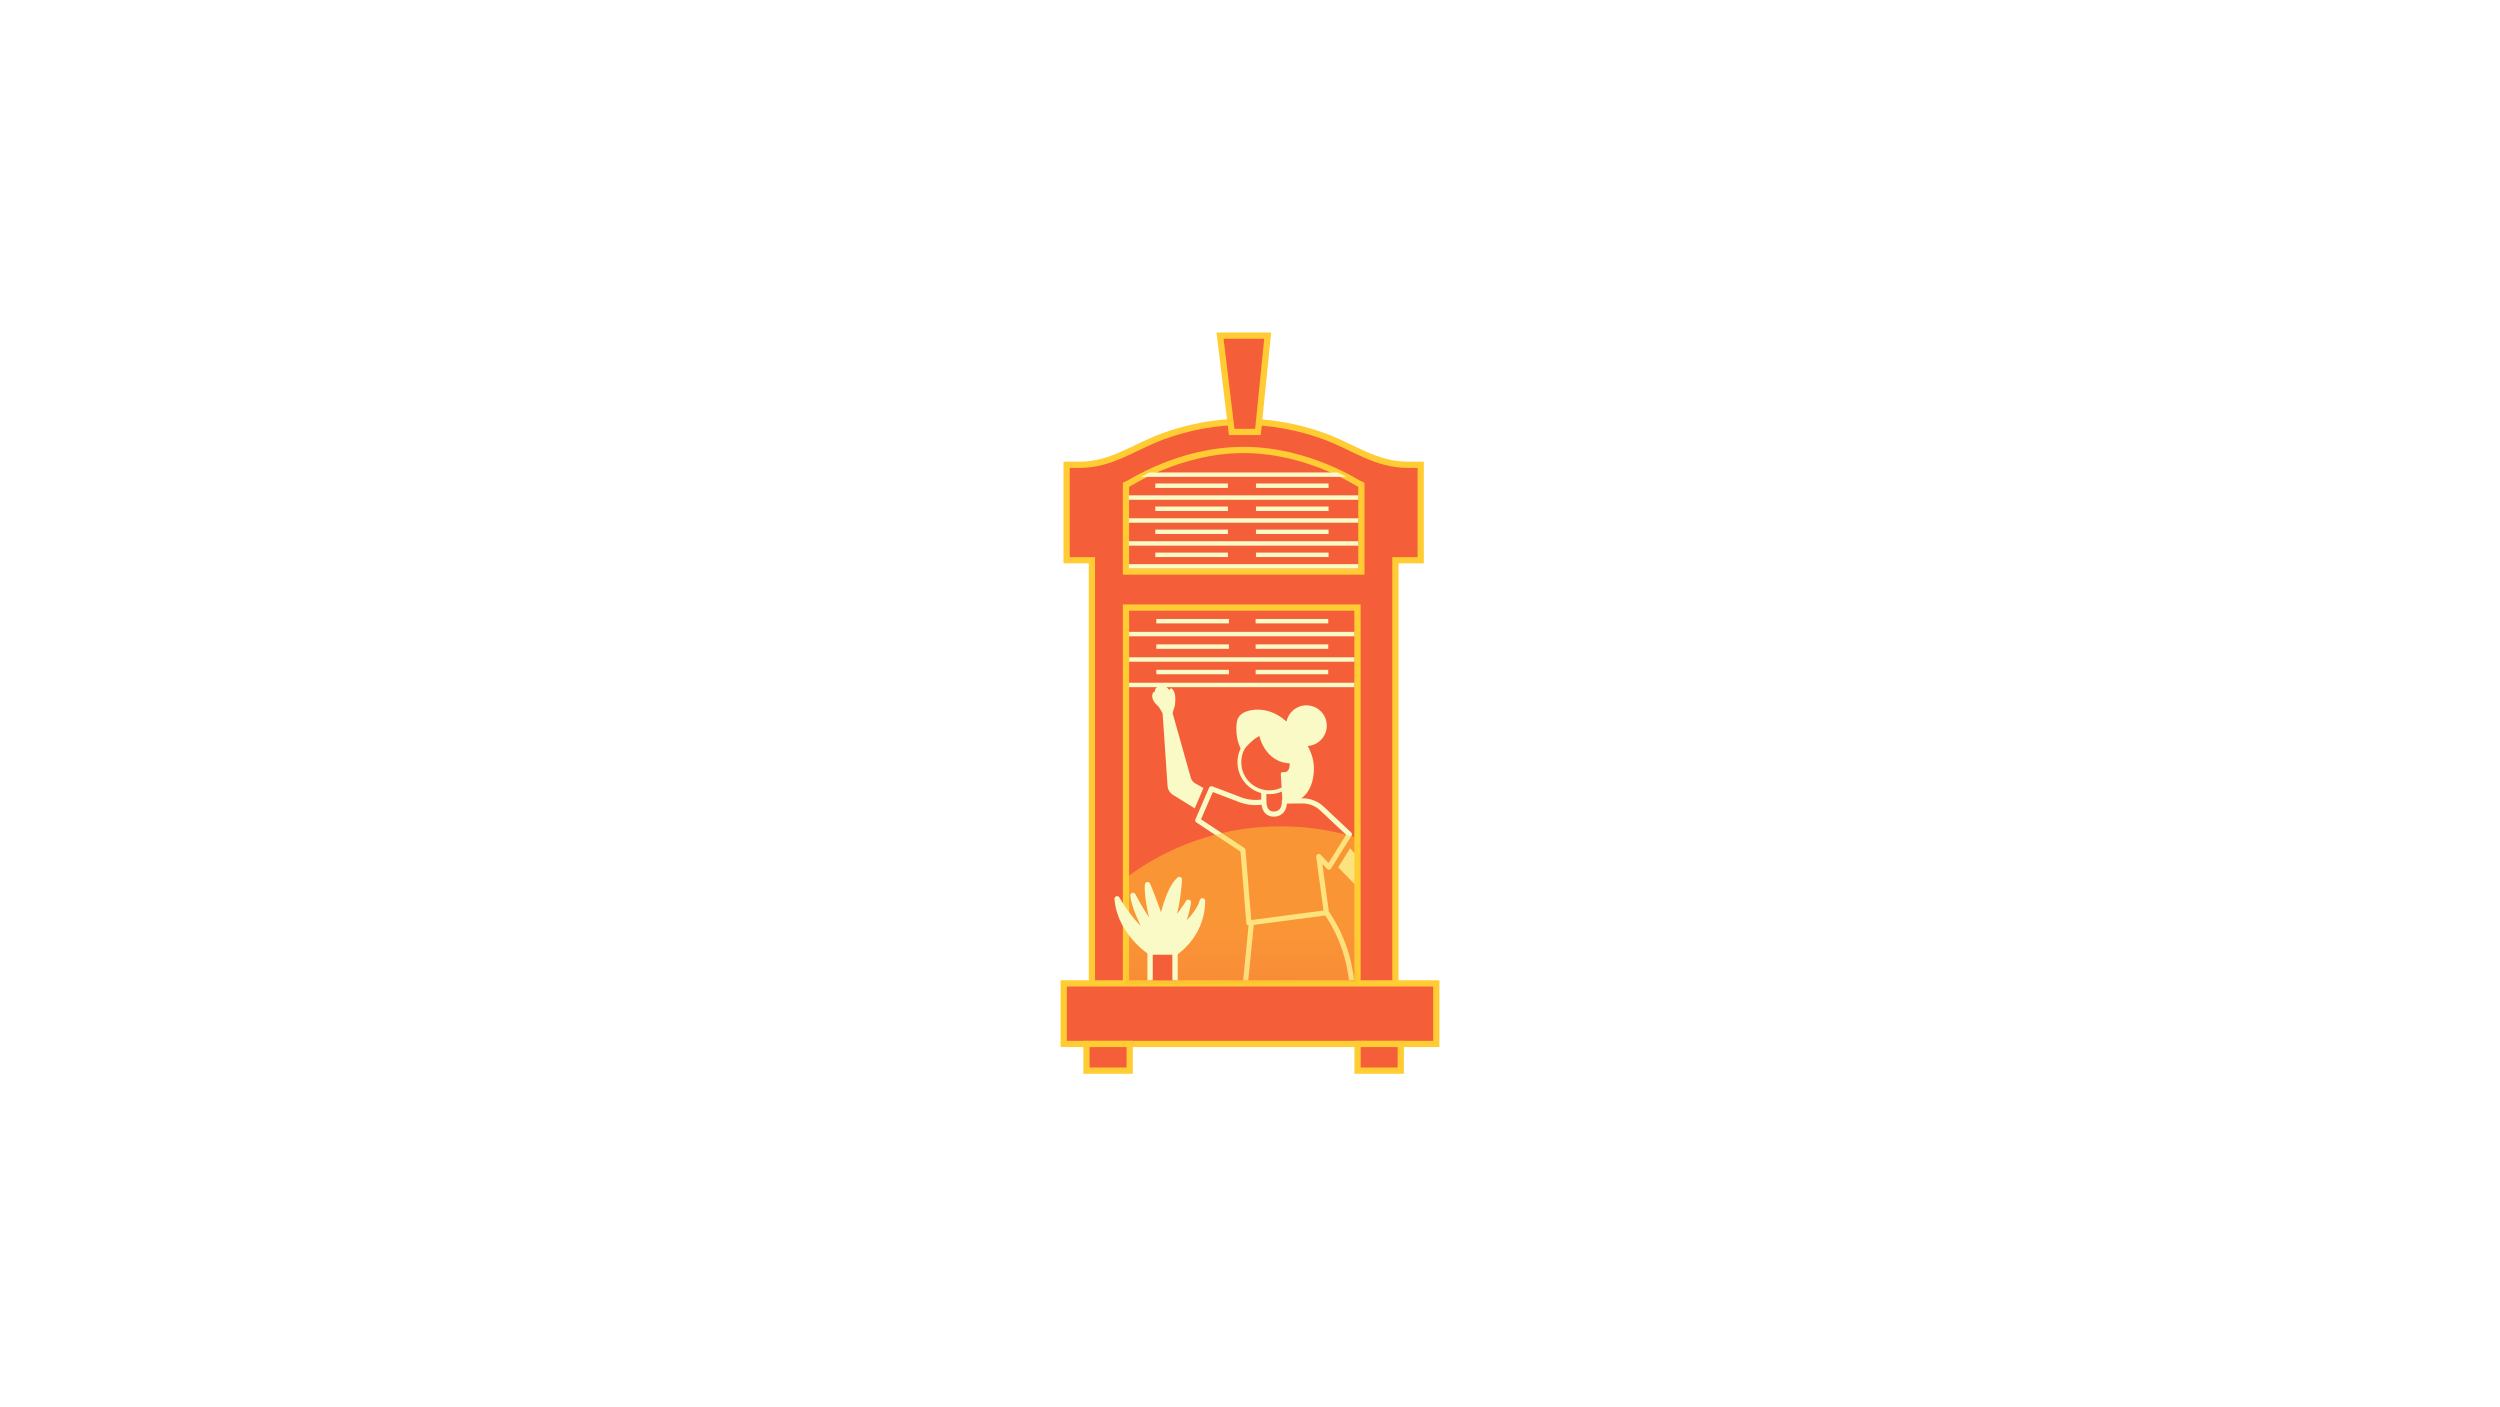
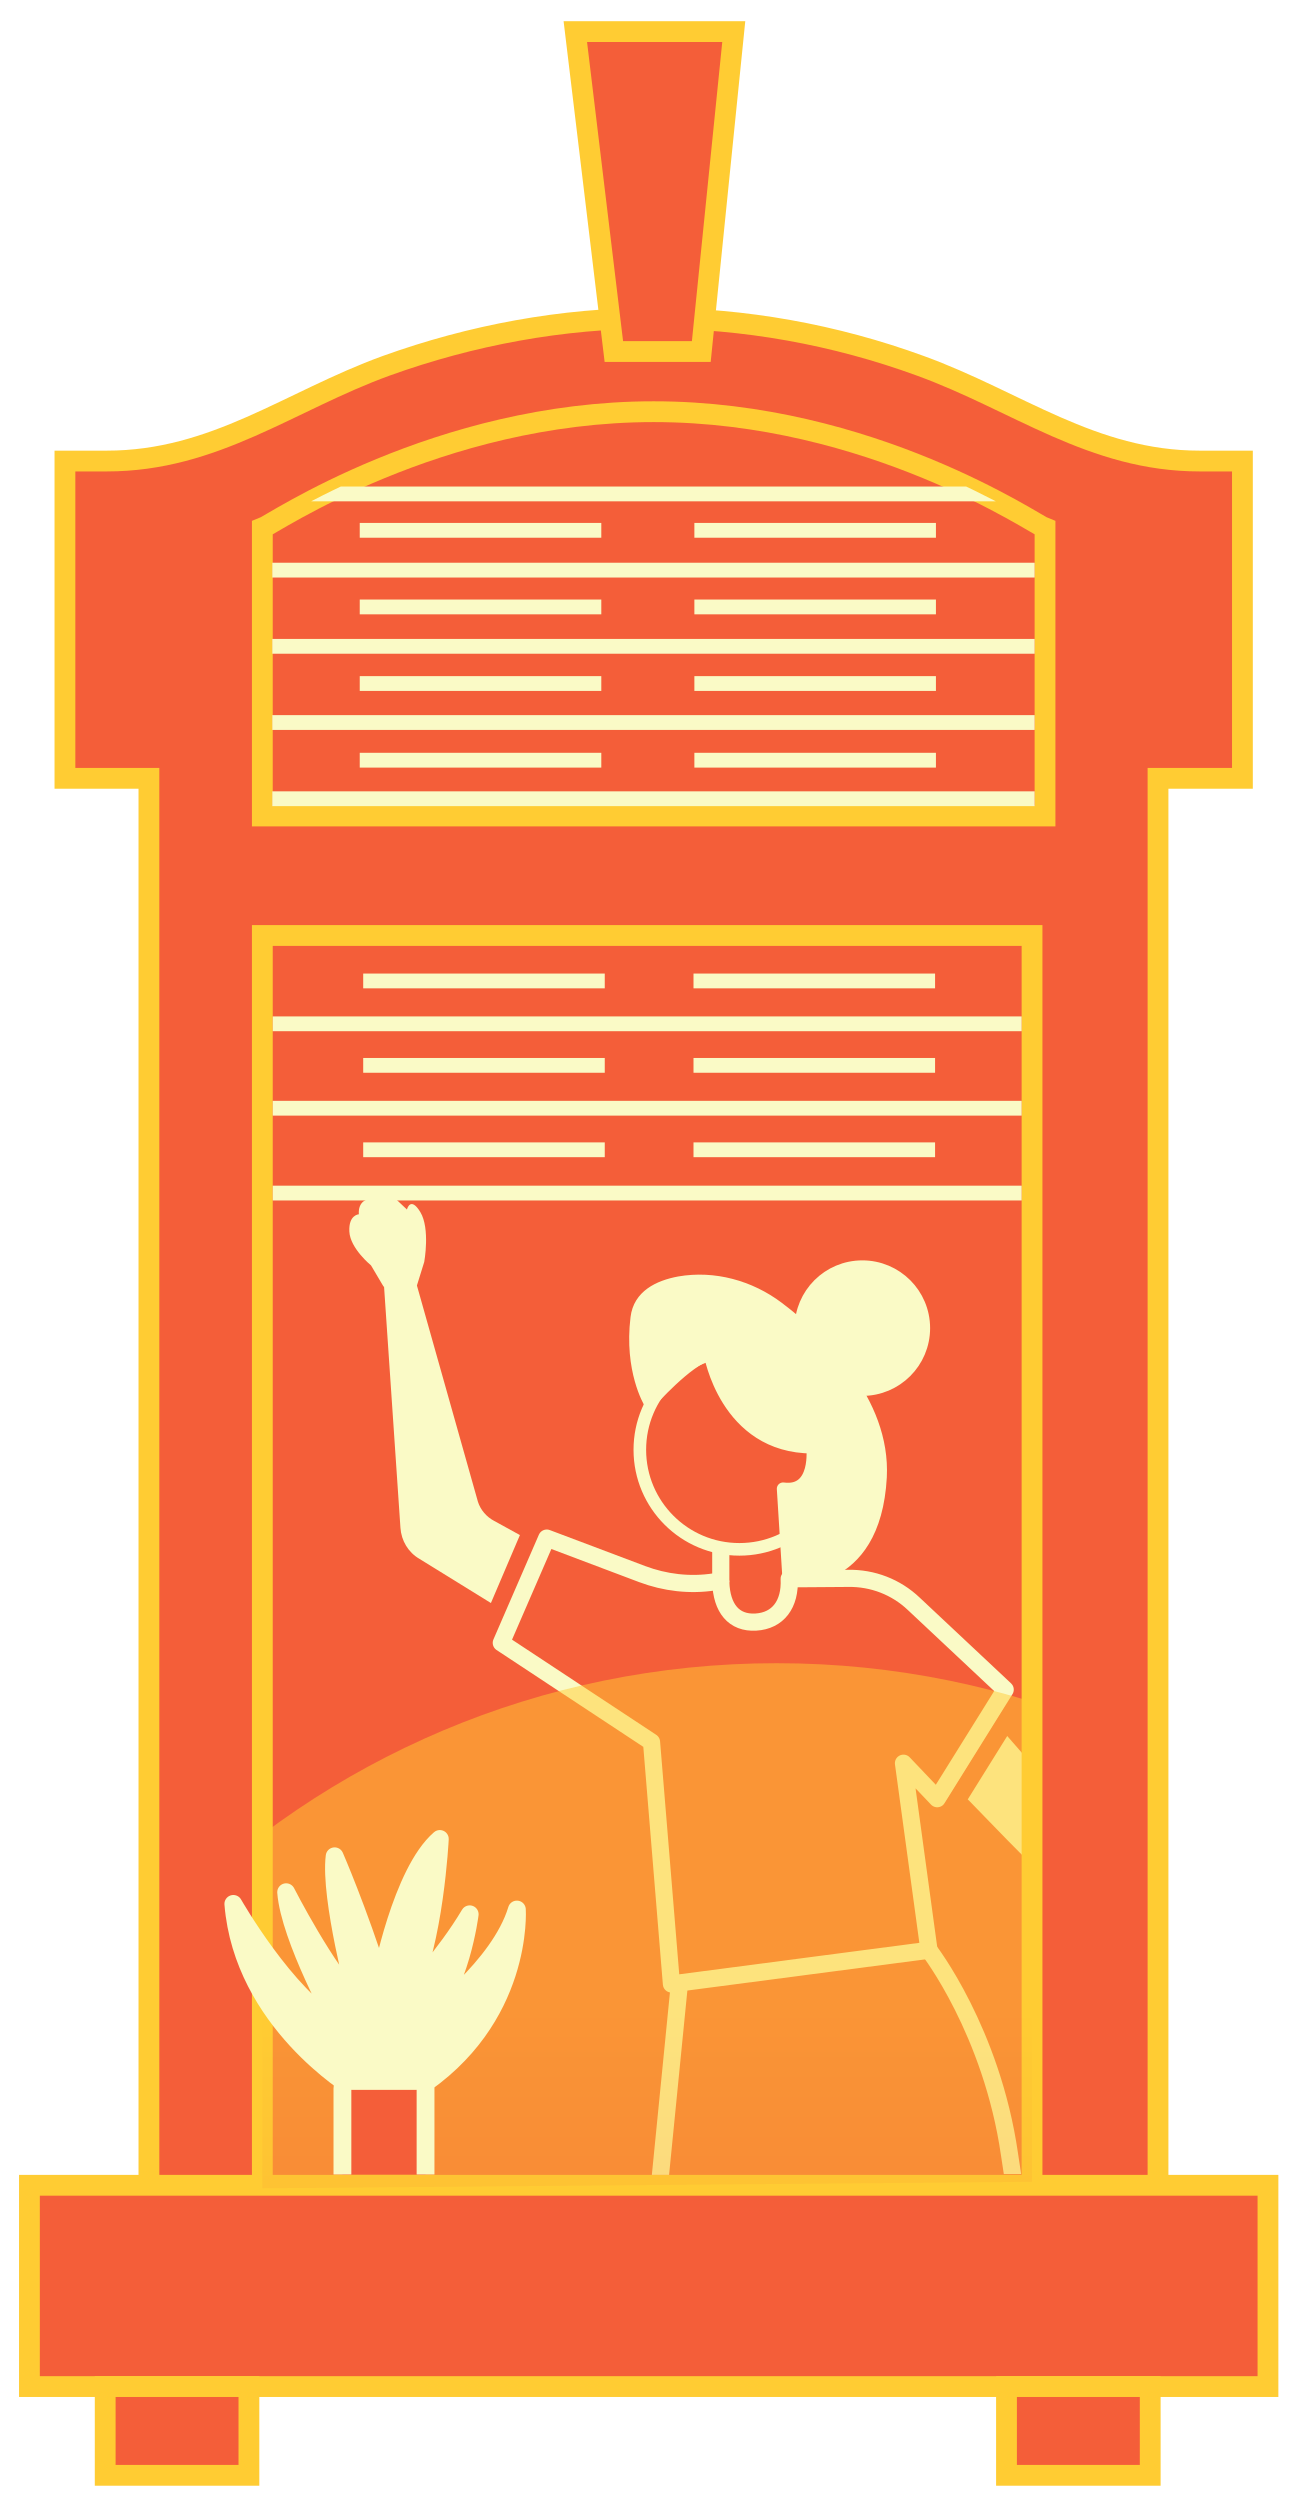
- <svg xmlns="http://www.w3.org/2000/svg" xmlns:xlink="http://www.w3.org/1999/xlink" version="1.1" id="Layer_1" x="0px" y="0px" viewBox="0 0 1920 1080" style="enable-background:new 0 0 1920 1080;" xml:space="preserve">
+ <svg xmlns="http://www.w3.org/2000/svg" xmlns:xlink="http://www.w3.org/1999/xlink" version="1.1" id="Layer_1" x="0px" y="0px" viewBox="0 0 299.4 577.5" style="enable-background:new 0 0 299.4 577.5;" xml:space="preserve">
  <style type="text/css">
	.st0{fill:#F45E39;stroke:#FFCC33;stroke-width:4.804;stroke-miterlimit:10;}
	.st1{clip-path:url(#SVGID_2_);}
	.st2{fill:#FAFAC6;}
	.st3{fill:#F45E39;}
- 	.st4{fill:#F45E39;stroke:#FAFAC6;stroke-width:2.909;stroke-linecap:round;stroke-linejoin:round;stroke-miterlimit:10;}
- 	.st5{fill:#FAFAC6;stroke:#FAFAC6;stroke-width:2.909;stroke-linecap:round;stroke-linejoin:round;stroke-miterlimit:10;}
- 	.st6{clip-path:url(#SVGID_2_);fill:none;stroke:#FAFAC6;stroke-width:3.963;stroke-linejoin:round;stroke-miterlimit:10;}
+ 	.st4{clip-path:url(#SVGID_4_);}
+ 	.st5{fill:#F45E39;stroke:#FAFAC6;stroke-width:2.909;stroke-linecap:round;stroke-linejoin:round;stroke-miterlimit:10;}
+ 	.st6{fill:#FAFAC6;stroke:#FAFAC6;stroke-width:2.909;stroke-linecap:round;stroke-linejoin:round;stroke-miterlimit:10;}
+ 	.st7{clip-path:url(#SVGID_6_);fill:none;stroke:#FAFAC6;stroke-width:3.963;stroke-linejoin:round;stroke-miterlimit:10;}
+ 	.st8{clip-path:url(#SVGID_8_);fill:none;stroke:#FAFAC6;stroke-width:3.963;stroke-linejoin:round;stroke-miterlimit:10;}
	
- 		.st7{clip-path:url(#SVGID_2_);fill:none;stroke:#FAFAC6;stroke-width:3.963;stroke-linecap:round;stroke-linejoin:round;stroke-miterlimit:10;}
- 	.st8{clip-path:url(#SVGID_2_);fill:#FAFAC6;stroke:#F45E39;stroke-width:3.963;stroke-miterlimit:10;}
- 	.st9{clip-path:url(#SVGID_2_);fill:#FAFAC6;}
- 	.st10{fill:none;stroke:#FFCC33;stroke-width:4.804;stroke-miterlimit:10;}
- 	.st11{fill:none;stroke:#FAFAC6;stroke-width:3.963;stroke-linejoin:round;stroke-miterlimit:10;}
- 	.st12{opacity:0.5;clip-path:url(#SVGID_4_);fill:url(#SVGID_5_);}
- 	.st13{clip-path:url(#SVGID_7_);}
- 	.st14{fill:#FAFAC6;stroke:#FAFAC6;stroke-width:4.115;stroke-linecap:round;stroke-linejoin:round;stroke-miterlimit:10;}
- 	.st15{fill:#F45E39;stroke:#FAFAC6;stroke-width:4.115;stroke-linecap:round;stroke-linejoin:round;stroke-miterlimit:10;}
- 	.st16{clip-path:url(#SVGID_11_);}
- 	.st17{fill:#FAFAC6;stroke:#FAFAC6;stroke-width:3.42;stroke-miterlimit:10;}
- 	.st18{fill:#FAFAC6;stroke:#FAFAC6;stroke-width:3.416;stroke-miterlimit:10;}
+ 		.st9{clip-path:url(#SVGID_10_);fill:none;stroke:#FAFAC6;stroke-width:3.963;stroke-linecap:round;stroke-linejoin:round;stroke-miterlimit:10;}
+ 	.st10{clip-path:url(#SVGID_12_);fill:none;stroke:#FAFAC6;stroke-width:3.963;stroke-linejoin:round;stroke-miterlimit:10;}
+ 	.st11{clip-path:url(#SVGID_14_);fill:#FAFAC6;stroke:#F45E39;stroke-width:3.963;stroke-miterlimit:10;}
+ 	.st12{clip-path:url(#SVGID_16_);fill:none;stroke:#FAFAC6;stroke-width:3.963;stroke-linejoin:round;stroke-miterlimit:10;}
+ 	.st13{clip-path:url(#SVGID_18_);fill:#FAFAC6;}
+ 	.st14{fill:none;stroke:#FFCC33;stroke-width:4.804;stroke-miterlimit:10;}
+ 	.st15{fill:none;stroke:#FAFAC6;stroke-width:3.963;stroke-linejoin:round;stroke-miterlimit:10;}
+ 	.st16{opacity:0.5;clip-path:url(#SVGID_20_);fill:url(#SVGID_21_);enable-background:new    ;}
+ 	.st17{clip-path:url(#SVGID_23_);}
+ 	.st18{fill:#FAFAC6;stroke:#FAFAC6;stroke-width:4.115;stroke-linecap:round;stroke-linejoin:round;stroke-miterlimit:10;}
+ 	.st19{fill:#F45E39;stroke:#FAFAC6;stroke-width:4.115;stroke-linecap:round;stroke-linejoin:round;stroke-miterlimit:10;}
+ 	.st20{clip-path:url(#SVGID_25_);}
+ 	.st21{fill:none;stroke:#FAFAC6;stroke-width:3.42;stroke-miterlimit:10;}
+ 	.st22{clip-path:url(#SVGID_27_);}
+ 	.st23{clip-path:url(#SVGID_29_);}
+ 	.st24{fill:#FAFAC6;stroke:#FAFAC6;stroke-width:3.416;stroke-miterlimit:10;}
+ 	.st25{fill:none;stroke:#FAFAC6;stroke-width:3.416;stroke-miterlimit:10;}
</style>
  <g>
-     <path class="st0" d="M1081.27,356.97c-24.83,0-42.15-13.87-64.46-21.98c-19.7-7.16-40.7-11.04-61.67-11.04s-41.97,3.88-61.67,11.04   c-22.31,8.1-39.63,21.98-64.46,21.98h-9.84v73.29h19.42v333.86h233.09V430.26h19.42v-73.29H1081.27z" />
-     <rect x="816.93" y="755.26" class="st0" width="286.13" height="46.5" />
-     <path class="st0" d="M955.14,345.58c-50.05,0-88.16,26.15-90.4,26.89v66.49h90.4h90.4v-66.49   C1043.3,371.72,1005.2,345.58,955.14,345.58z" />
-     <g>
-       <defs>
-         <polyline id="SVGID_1_" points="864.75,753.05 864.75,466.6 1042.55,466.6 1042.55,752.64    " />
-       </defs>
-       <clipPath id="SVGID_2_">
-         <use xlink:href="#SVGID_1_" style="overflow:visible;" />
-       </clipPath>
-       <g class="st1">
-         <path class="st2" d="M902.01,545.67l14.44,51.2c0.43,1.41,1.42,2.58,2.73,3.24l7.61,4.17l-8.34,19.46l-18.4-11.43     c-3.13-1.84-5.14-5.11-5.38-8.73l-3.94-56.52" />
-         <path class="st3" d="M919.37,626.65L899.01,614c-3.66-2.15-6.03-6-6.31-10.29l-3.94-56.51l4-1.16l3.9,57.4     c0.2,2.98,1.84,5.65,4.41,7.16l16.48,10.24l6.72-15.69l-6.03-3.31c-1.73-0.87-3.09-2.49-3.67-4.4l-14.66-52.07l4.02-0.25     l14.44,51.2c0.26,0.84,0.89,1.59,1.72,2.01l9.25,5.07L919.37,626.65z" />
-       </g>
-       <g class="st1">
-         <circle class="st4" cx="974.89" cy="585.4" r="23.04" />
-         <path class="st5" d="M954.28,574.39c0,0,8.63-9.85,13.89-11.16c0,0,3.57,21.63,23.73,21.6c0,0,1.3,10.68-6.79,9.62l1.26,20.79     c0,0,19.85,2.46,21.24-23.49c0.94-17.46-13.89-31.66-23.69-39.09c-6.52-4.94-14.79-7.24-22.84-5.78     c-4.82,0.87-9.15,3.08-9.8,8.07C949.72,566.93,954.28,574.39,954.28,574.39z" />
-         <circle class="st5" cx="1003.35" cy="557.31" r="14.16" />
-       </g>
-       <path class="st6" d="M970.61,615.98c0.25,5.96,3.02,9.46,8.07,9.25c5.05-0.21,7.99-4.06,7.74-10.02l13.64-0.14    c5.65-0.08,11.11,2.03,15.23,5.91l21.06,19.8l-15.7,25.19l-7.85-8.18l5.89,43.18l-59.53,7.85l-4.58-55.93l-34.67-22.9l10.47-24.21    l21.96,8.35c5.34,2.03,11.1,2.67,16.75,1.85H970.61z" />
-       <line class="st6" x1="961.04" y1="709.14" x2="951.23" y2="808.01" />
-       <path class="st7" d="M1017.28,789.46" />
-       <path class="st6" d="M1018.69,700.97c0,0,14.47,18.73,18.64,47.18c4.17,28.46,8.83,52.25,8.83,52.25" />
-       <path class="st8" d="M1070.25,706.96c-17.42-10.06-44.06-40.25-45.05-40.5l11.41-18.34l25.7,29.43L1070.25,706.96z" />
-       <line class="st6" x1="970.61" y1="615.98" x2="970.61" y2="607.93" />
-       <path class="st9" d="M889.87,542.79c0,0-4.8-3.87-4.96-7.75c-0.15-3.87,2.17-4.03,2.17-4.03s-0.46-3.56,3.25-3.56    c0,0,0.77-4.34,4.34-0.93c3.56,3.41,3.56,3.41,3.56,3.41s0.77-3.25,3.1,0.62s0.93,11.46,0.93,11.46l-1.78,5.76l-7.58-0.11    L889.87,542.79z" />
-     </g>
-     <polyline class="st10" points="864.75,756.01 864.75,466.6 1042.55,466.6 1042.55,754.52  " />
-     <path class="st11" d="M944.93,596.73" />
-     <g>
-       <defs>
-         <path id="SVGID_3_" d="M864.75,466.6h177.81v287.91l-177.81,1.49V466.6z M955.14,348.84c-50.05,0-88.16,26.15-90.4,26.89v66.49     h90.4h90.4v-66.49C1043.3,374.99,1005.2,348.84,955.14,348.84z" />
-       </defs>
-       <clipPath id="SVGID_4_">
-         <use xlink:href="#SVGID_3_" style="overflow:visible;" />
-       </clipPath>
-       <linearGradient id="SVGID_5_" gradientUnits="userSpaceOnUse" x1="-5363.692" y1="5046.492" x2="-5363.692" y2="4650.235" gradientTransform="matrix(-1 0 0 -1 -4380.154 5681.111)">
-         <stop offset="0.198" style="stop-color:#FFCC33" />
-         <stop offset="0.834" style="stop-color:#F45E39" />
-       </linearGradient>
-       <circle class="st12" cx="983.54" cy="832.75" r="198.13" />
-     </g>
-     <g>
-       <defs>
-         <rect id="SVGID_6_" x="850.6" y="666.9" width="75.77" height="85.92" />
-       </defs>
-       <clipPath id="SVGID_7_">
-         <use xlink:href="#SVGID_6_" style="overflow:visible;" />
-       </clipPath>
-       <g class="st13">
-         <path class="st14" d="M885.49,732.72c0,0-25.32-15.22-27.54-42.42c0,0,12.15,21.38,24.12,28.05c0,0-11.07-20.09-11.92-30.69     c0,0,9.36,18.38,16.37,25.22c0,0-6.37-23.87-5.17-33.45c0,0,5.34,12.07,10.64,28.84c0.17-0.86,4.84-25.09,13.73-32.79     c0,0-1.25,24.24-7.4,36.21c0,0,8.85-9.51,14.32-18.75c0,0-2.18,17.55-10.05,24.39c0,0,16.94-12.15,20.87-25.49     c0,0,1.71,25.49-23.44,41.57L885.49,732.72z" />
-         <path class="st15" d="M900.77,731.18h-15.84c-0.92,0-1.66,0.74-1.66,1.66v22.34c0,0.92,0.74,1.66,1.66,1.66h15.84     c0.92,0,1.66-0.74,1.66-1.66v-22.34C902.43,731.92,901.69,731.18,900.77,731.18z" />
-       </g>
-     </g>
-     <rect x="834.4" y="801.77" class="st0" width="33.2" height="20.49" />
-     <rect x="1042.6" y="801.77" class="st0" width="33.2" height="20.49" />
-     <polygon class="st0" points="945.95,331.71 936.99,257.75 973.59,257.75 966.12,331.71  " />
-     <g>
-       <defs>
-         <path id="SVGID_8_" d="M953.76,348.84c-50.05,0-88.16,26.15-90.4,26.89v66.49h90.4h90.4v-66.49     C1041.92,374.99,1003.82,348.84,953.76,348.84z" />
-       </defs>
-       <clipPath id="SVGID_9_">
-         <use xlink:href="#SVGID_8_" style="overflow:visible;" />
-       </clipPath>
-     </g>
-     <rect x="875.45" y="515.56" class="st3" width="42.4" height="11.64" />
-     <g>
-       <defs>
-         <path id="SVGID_10_" d="M955.15,345.7c-50.06,0-88.16,26.15-90.4,26.9v66.49h90.4h90.4v-66.49     C1043.31,371.85,1005.21,345.7,955.15,345.7z" />
-       </defs>
-       <clipPath id="SVGID_11_">
-         <use xlink:href="#SVGID_10_" style="overflow:visible;" />
-       </clipPath>
-       <g class="st16">
-         <line class="st17" x1="866.99" y1="364.54" x2="1043.12" y2="364.54" />
-         <line class="st17" x1="866.99" y1="382.14" x2="1043.12" y2="382.14" />
-         <line class="st17" x1="866.99" y1="399.74" x2="1043.12" y2="399.74" />
-         <line class="st17" x1="866.99" y1="417.35" x2="1043.12" y2="417.35" />
-         <line class="st17" x1="866.99" y1="434.95" x2="1043.12" y2="434.95" />
-       </g>
-       <g class="st16">
-         <line class="st17" x1="964.57" y1="373.02" x2="1020.36" y2="373.02" />
-         <line class="st17" x1="964.57" y1="390.72" x2="1020.36" y2="390.72" />
-         <line class="st17" x1="964.57" y1="408.42" x2="1020.36" y2="408.42" />
-         <line class="st17" x1="964.57" y1="426.12" x2="1020.36" y2="426.12" />
-       </g>
-       <g class="st16">
-         <line class="st17" x1="887.26" y1="373.02" x2="943.05" y2="373.02" />
-         <line class="st17" x1="887.26" y1="390.72" x2="943.05" y2="390.72" />
-         <line class="st17" x1="887.26" y1="408.42" x2="943.05" y2="408.42" />
-         <line class="st17" x1="887.26" y1="426.12" x2="943.05" y2="426.12" />
-       </g>
-     </g>
-     <g>
-       <g>
-         <path class="st18" d="M1040.13,504.57" />
-       </g>
-       <g>
-         <path class="st18" d="M867.16,504.57" />
-       </g>
-       <g>
-         <line class="st18" x1="867.16" y1="486.97" x2="1040.13" y2="486.97" />
-         <line class="st18" x1="867.16" y1="506.5" x2="1040.13" y2="506.5" />
-         <line class="st18" x1="867.16" y1="526.04" x2="1040.13" y2="526.04" />
-         <path class="st18" d="M1040.13,740.95" />
-         <path class="st18" d="M867.16,740.95" />
-       </g>
-     </g>
-     <g>
-       <g>
-         <path class="st18" d="M1020.1,494.66" />
-       </g>
-       <g>
-         <path class="st18" d="M964.32,494.66" />
-       </g>
-       <g>
-         <line class="st18" x1="964.32" y1="477.06" x2="1020.1" y2="477.06" />
-         <line class="st18" x1="964.32" y1="496.59" x2="1020.1" y2="496.59" />
-         <line class="st18" x1="964.32" y1="516.12" x2="1020.1" y2="516.12" />
-       </g>
-     </g>
-     <g>
-       <g>
-         <path class="st18" d="M943.83,494.66" />
-       </g>
-       <g>
-         <path class="st18" d="M888.05,494.66" />
-       </g>
-       <g>
-         <line class="st18" x1="888.05" y1="477.06" x2="943.83" y2="477.06" />
-         <line class="st18" x1="888.05" y1="496.59" x2="943.83" y2="496.59" />
-         <line class="st18" x1="888.05" y1="516.12" x2="943.83" y2="516.12" />
+     <path class="st0" d="M277.1,106.5c-24.8,0-42.2-13.9-64.5-22c-19.7-7.2-40.7-11-61.7-11s-42,3.9-61.7,11c-22.3,8.1-39.6,22-64.5,22   H15v73.3h19.4v333.9h233.1V179.8H287v-73.3H277.1z" />
+     <rect x="6.8" y="504.8" class="st0" width="286.1" height="46.5" />
+     <path class="st0" d="M151,95.1c-50,0-88.2,26.1-90.4,26.9v66.5H151h90.4V122C239.2,121.2,201.1,95.1,151,95.1z" />
+     <g>
+       <g>
+         <defs>
+           <polyline id="SVGID_1_" points="60.6,502.6 60.6,216.1 238.4,216.1 238.4,502.2     " />
+         </defs>
+         <clipPath id="SVGID_2_">
+           <use xlink:href="#SVGID_1_" style="overflow:visible;" />
+         </clipPath>
+         <g class="st1">
+           <path class="st2" d="M97.9,295.2l14.4,51.2c0.4,1.4,1.4,2.6,2.7,3.2l7.6,4.2l-8.3,19.5l-18.4-11.4c-3.1-1.8-5.1-5.1-5.4-8.7      l-3.9-56.5" />
+           <path class="st3" d="M115.2,376.2l-20.4-12.7c-3.7-2.2-6-6-6.3-10.3l-3.9-56.5l4-1.2l3.9,57.4c0.2,3,1.8,5.7,4.4,7.2l16.5,10.2      l6.7-15.7l-6-3.3c-1.7-0.9-3.1-2.5-3.7-4.4l-14.7-52.1l4-0.2l14.4,51.2c0.3,0.8,0.9,1.6,1.7,2l9.2,5.1L115.2,376.2z" />
+         </g>
+       </g>
+       <g>
+         <defs>
+           <polyline id="SVGID_3_" points="60.6,502.6 60.6,216.1 238.4,216.1 238.4,502.2     " />
+         </defs>
+         <clipPath id="SVGID_4_">
+           <use xlink:href="#SVGID_3_" style="overflow:visible;" />
+         </clipPath>
+         <g class="st4">
+           <circle class="st5" cx="170.8" cy="334.9" r="23" />
+           <path class="st6" d="M150.1,323.9c0,0,8.6-9.8,13.9-11.2c0,0,3.6,21.6,23.7,21.6c0,0,1.3,10.7-6.8,9.6l1.3,20.8      c0,0,19.8,2.5,21.2-23.5c0.9-17.5-13.9-31.7-23.7-39.1c-6.5-4.9-14.8-7.2-22.8-5.8c-4.8,0.9-9.2,3.1-9.8,8.1      C145.6,316.5,150.1,323.9,150.1,323.9z" />
+           <circle class="st6" cx="199.2" cy="306.8" r="14.2" />
+         </g>
+       </g>
+       <g>
+         <defs>
+           <polyline id="SVGID_5_" points="60.6,502.6 60.6,216.1 238.4,216.1 238.4,502.2     " />
+         </defs>
+         <clipPath id="SVGID_6_">
+           <use xlink:href="#SVGID_5_" style="overflow:visible;" />
+         </clipPath>
+         <path class="st7" d="M166.5,365.5c0.2,6,3,9.5,8.1,9.2s8-4.1,7.7-10l13.6-0.1c5.7-0.1,11.1,2,15.2,5.9l21.1,19.8l-15.7,25.2     l-7.8-8.2l5.9,43.2l-59.5,7.8l-4.6-55.9l-34.7-22.9l10.5-24.2l22,8.3c5.3,2,11.1,2.7,16.8,1.8L166.5,365.5L166.5,365.5z" />
+       </g>
+       <g>
+         <defs>
+           <polyline id="SVGID_7_" points="60.6,502.6 60.6,216.1 238.4,216.1 238.4,502.2     " />
+         </defs>
+         <clipPath id="SVGID_8_">
+           <use xlink:href="#SVGID_7_" style="overflow:visible;" />
+         </clipPath>
+         <line class="st8" x1="156.9" y1="458.7" x2="147.1" y2="557.5" />
+       </g>
+       <g>
+         <defs>
+           <polyline id="SVGID_9_" points="60.6,502.6 60.6,216.1 238.4,216.1 238.4,502.2     " />
+         </defs>
+         <clipPath id="SVGID_10_">
+           <use xlink:href="#SVGID_9_" style="overflow:visible;" />
+         </clipPath>
+         <path class="st9" d="M213.1,539" />
+       </g>
+       <g>
+         <defs>
+           <polyline id="SVGID_11_" points="60.6,502.6 60.6,216.1 238.4,216.1 238.4,502.2     " />
+         </defs>
+         <clipPath id="SVGID_12_">
+           <use xlink:href="#SVGID_11_" style="overflow:visible;" />
+         </clipPath>
+         <path class="st10" d="M214.6,450.5c0,0,14.5,18.7,18.6,47.2c4.2,28.5,8.8,52.3,8.8,52.3" />
+       </g>
+       <g>
+         <defs>
+           <polyline id="SVGID_13_" points="60.6,502.6 60.6,216.1 238.4,216.1 238.4,502.2     " />
+         </defs>
+         <clipPath id="SVGID_14_">
+           <use xlink:href="#SVGID_13_" style="overflow:visible;" />
+         </clipPath>
+         <path class="st11" d="M266.1,456.5c-17.4-10.1-44.1-40.2-45.1-40.5l11.4-18.3l25.7,29.4L266.1,456.5z" />
+       </g>
+       <g>
+         <defs>
+           <polyline id="SVGID_15_" points="60.6,502.6 60.6,216.1 238.4,216.1 238.4,502.2     " />
+         </defs>
+         <clipPath id="SVGID_16_">
+           <use xlink:href="#SVGID_15_" style="overflow:visible;" />
+         </clipPath>
+         <line class="st12" x1="166.5" y1="365.5" x2="166.5" y2="357.5" />
+       </g>
+       <g>
+         <defs>
+           <polyline id="SVGID_17_" points="60.6,502.6 60.6,216.1 238.4,216.1 238.4,502.2     " />
+         </defs>
+         <clipPath id="SVGID_18_">
+           <use xlink:href="#SVGID_17_" style="overflow:visible;" />
+         </clipPath>
+         <path class="st13" d="M85.7,292.3c0,0-4.8-3.9-5-7.8c-0.2-3.9,2.2-4,2.2-4s-0.5-3.6,3.2-3.6c0,0,0.8-4.3,4.3-0.9     c3.6,3.4,3.6,3.4,3.6,3.4s0.8-3.2,3.1,0.6s0.9,11.5,0.9,11.5l-1.8,5.8l-7.6-0.1L85.7,292.3z" />
+       </g>
+     </g>
+     <polyline class="st14" points="60.6,505.5 60.6,216.1 238.4,216.1 238.4,504  " />
+     <path class="st15" d="M140.8,346.3" />
+     <g>
+       <g>
+         <defs>
+           <path id="SVGID_19_" d="M60.6,216.1h177.8V504l-177.8,1.5L60.6,216.1L60.6,216.1z M151,98.4c-50,0-88.2,26.1-90.4,26.9v66.5H151      h90.4v-66.5C239.2,124.5,201.1,98.4,151,98.4z" />
+         </defs>
+         <clipPath id="SVGID_20_">
+           <use xlink:href="#SVGID_19_" style="overflow:visible;" />
+         </clipPath>
+         <linearGradient id="SVGID_21_" gradientUnits="userSpaceOnUse" x1="-4453.834" y1="-5096.961" x2="-4453.834" y2="-4700.701" gradientTransform="matrix(-1 0 0 1 -4274.425 5481.111)">
+           <stop offset="0.198" style="stop-color:#FFCC33" />
+           <stop offset="0.834" style="stop-color:#F45E39" />
+         </linearGradient>
+         <circle class="st16" cx="179.4" cy="582.3" r="198.1" />
+       </g>
+     </g>
+     <g>
+       <g>
+         <defs>
+           <rect id="SVGID_22_" x="46.5" y="416.4" width="75.8" height="85.9" />
+         </defs>
+         <clipPath id="SVGID_23_">
+           <use xlink:href="#SVGID_22_" style="overflow:visible;" />
+         </clipPath>
+         <g class="st17">
+           <path class="st18" d="M81.4,482.2c0,0-25.3-15.2-27.5-42.4c0,0,12.2,21.4,24.1,28c0,0-11.1-20.1-11.9-30.7      c0,0,9.4,18.4,16.4,25.2c0,0-6.4-23.9-5.2-33.5c0,0,5.3,12.1,10.6,28.8c0.2-0.9,4.8-25.1,13.7-32.8c0,0-1.2,24.2-7.4,36.2      c0,0,8.8-9.5,14.3-18.8c0,0-2.2,17.5-10,24.4c0,0,16.9-12.2,20.9-25.5c0,0,1.7,25.5-23.4,41.6L81.4,482.2z" />
+           <path class="st19" d="M96.6,480.7H80.8c-0.9,0-1.7,0.7-1.7,1.7v22.3c0,0.9,0.7,1.7,1.7,1.7h15.8c0.9,0,1.7-0.7,1.7-1.7v-22.3      C98.3,481.4,97.6,480.7,96.6,480.7z" />
+         </g>
+       </g>
+     </g>
+     <rect x="24.3" y="551.3" class="st0" width="33.2" height="20.5" />
+     <rect x="232.5" y="551.3" class="st0" width="33.2" height="20.5" />
+     <polygon class="st0" points="141.8,81.2 132.9,7.3 169.5,7.3 162,81.2  " />
+     <rect x="71.3" y="265.1" class="st3" width="42.4" height="11.6" />
+     <g>
+       <g>
+         <defs>
+           <path id="SVGID_24_" d="M151,95.2c-50.1,0-88.2,26.1-90.4,26.9v66.5H151h90.4v-66.5C239.2,121.4,201.1,95.2,151,95.2z" />
+         </defs>
+         <clipPath id="SVGID_25_">
+           <use xlink:href="#SVGID_24_" style="overflow:visible;" />
+         </clipPath>
+         <g class="st20">
+           <line class="st21" x1="62.9" y1="114.1" x2="239" y2="114.1" />
+           <line class="st21" x1="62.9" y1="131.7" x2="239" y2="131.7" />
+           <line class="st21" x1="62.9" y1="149.3" x2="239" y2="149.3" />
+           <line class="st21" x1="62.9" y1="166.9" x2="239" y2="166.9" />
+           <line class="st21" x1="62.9" y1="184.5" x2="239" y2="184.5" />
+         </g>
+       </g>
+       <g>
+         <defs>
+           <path id="SVGID_26_" d="M151,95.2c-50.1,0-88.2,26.1-90.4,26.9v66.5H151h90.4v-66.5C239.2,121.4,201.1,95.2,151,95.2z" />
+         </defs>
+         <clipPath id="SVGID_27_">
+           <use xlink:href="#SVGID_26_" style="overflow:visible;" />
+         </clipPath>
+         <g class="st22">
+           <line class="st21" x1="160.4" y1="122.5" x2="216.2" y2="122.5" />
+           <line class="st21" x1="160.4" y1="140.2" x2="216.2" y2="140.2" />
+           <line class="st21" x1="160.4" y1="157.9" x2="216.2" y2="157.9" />
+           <line class="st21" x1="160.4" y1="175.6" x2="216.2" y2="175.6" />
+         </g>
+       </g>
+       <g>
+         <defs>
+           <path id="SVGID_28_" d="M151,95.2c-50.1,0-88.2,26.1-90.4,26.9v66.5H151h90.4v-66.5C239.2,121.4,201.1,95.2,151,95.2z" />
+         </defs>
+         <clipPath id="SVGID_29_">
+           <use xlink:href="#SVGID_28_" style="overflow:visible;" />
+         </clipPath>
+         <g class="st23">
+           <line class="st21" x1="83.1" y1="122.5" x2="138.9" y2="122.5" />
+           <line class="st21" x1="83.1" y1="140.2" x2="138.9" y2="140.2" />
+           <line class="st21" x1="83.1" y1="157.9" x2="138.9" y2="157.9" />
+           <line class="st21" x1="83.1" y1="175.6" x2="138.9" y2="175.6" />
+         </g>
+       </g>
+     </g>
+     <g>
+       <g>
+         <path class="st24" d="M236,254.1" />
+       </g>
+       <g>
+         <path class="st24" d="M63,254.1" />
+       </g>
+       <g>
+         <line class="st25" x1="63" y1="236.5" x2="236" y2="236.5" />
+         <line class="st25" x1="63" y1="256" x2="236" y2="256" />
+         <line class="st25" x1="63" y1="275.6" x2="236" y2="275.6" />
+         <path class="st24" d="M236,490.5" />
+         <path class="st24" d="M63,490.5" />
+       </g>
+     </g>
+     <g>
+       <g>
+         <path class="st24" d="M216,244.2" />
+       </g>
+       <g>
+         <path class="st24" d="M160.2,244.2" />
+       </g>
+       <g>
+         <line class="st25" x1="160.2" y1="226.6" x2="216" y2="226.6" />
+         <line class="st25" x1="160.2" y1="246.1" x2="216" y2="246.1" />
+         <line class="st25" x1="160.2" y1="265.6" x2="216" y2="265.6" />
+       </g>
+     </g>
+     <g>
+       <g>
+         <path class="st24" d="M139.7,244.2" />
+       </g>
+       <g>
+         <path class="st24" d="M83.9,244.2" />
+       </g>
+       <g>
+         <line class="st25" x1="83.9" y1="226.6" x2="139.7" y2="226.6" />
+         <line class="st25" x1="83.9" y1="246.1" x2="139.7" y2="246.1" />
+         <line class="st25" x1="83.9" y1="265.6" x2="139.7" y2="265.6" />
      </g>
    </g>
  </g>
</svg>
